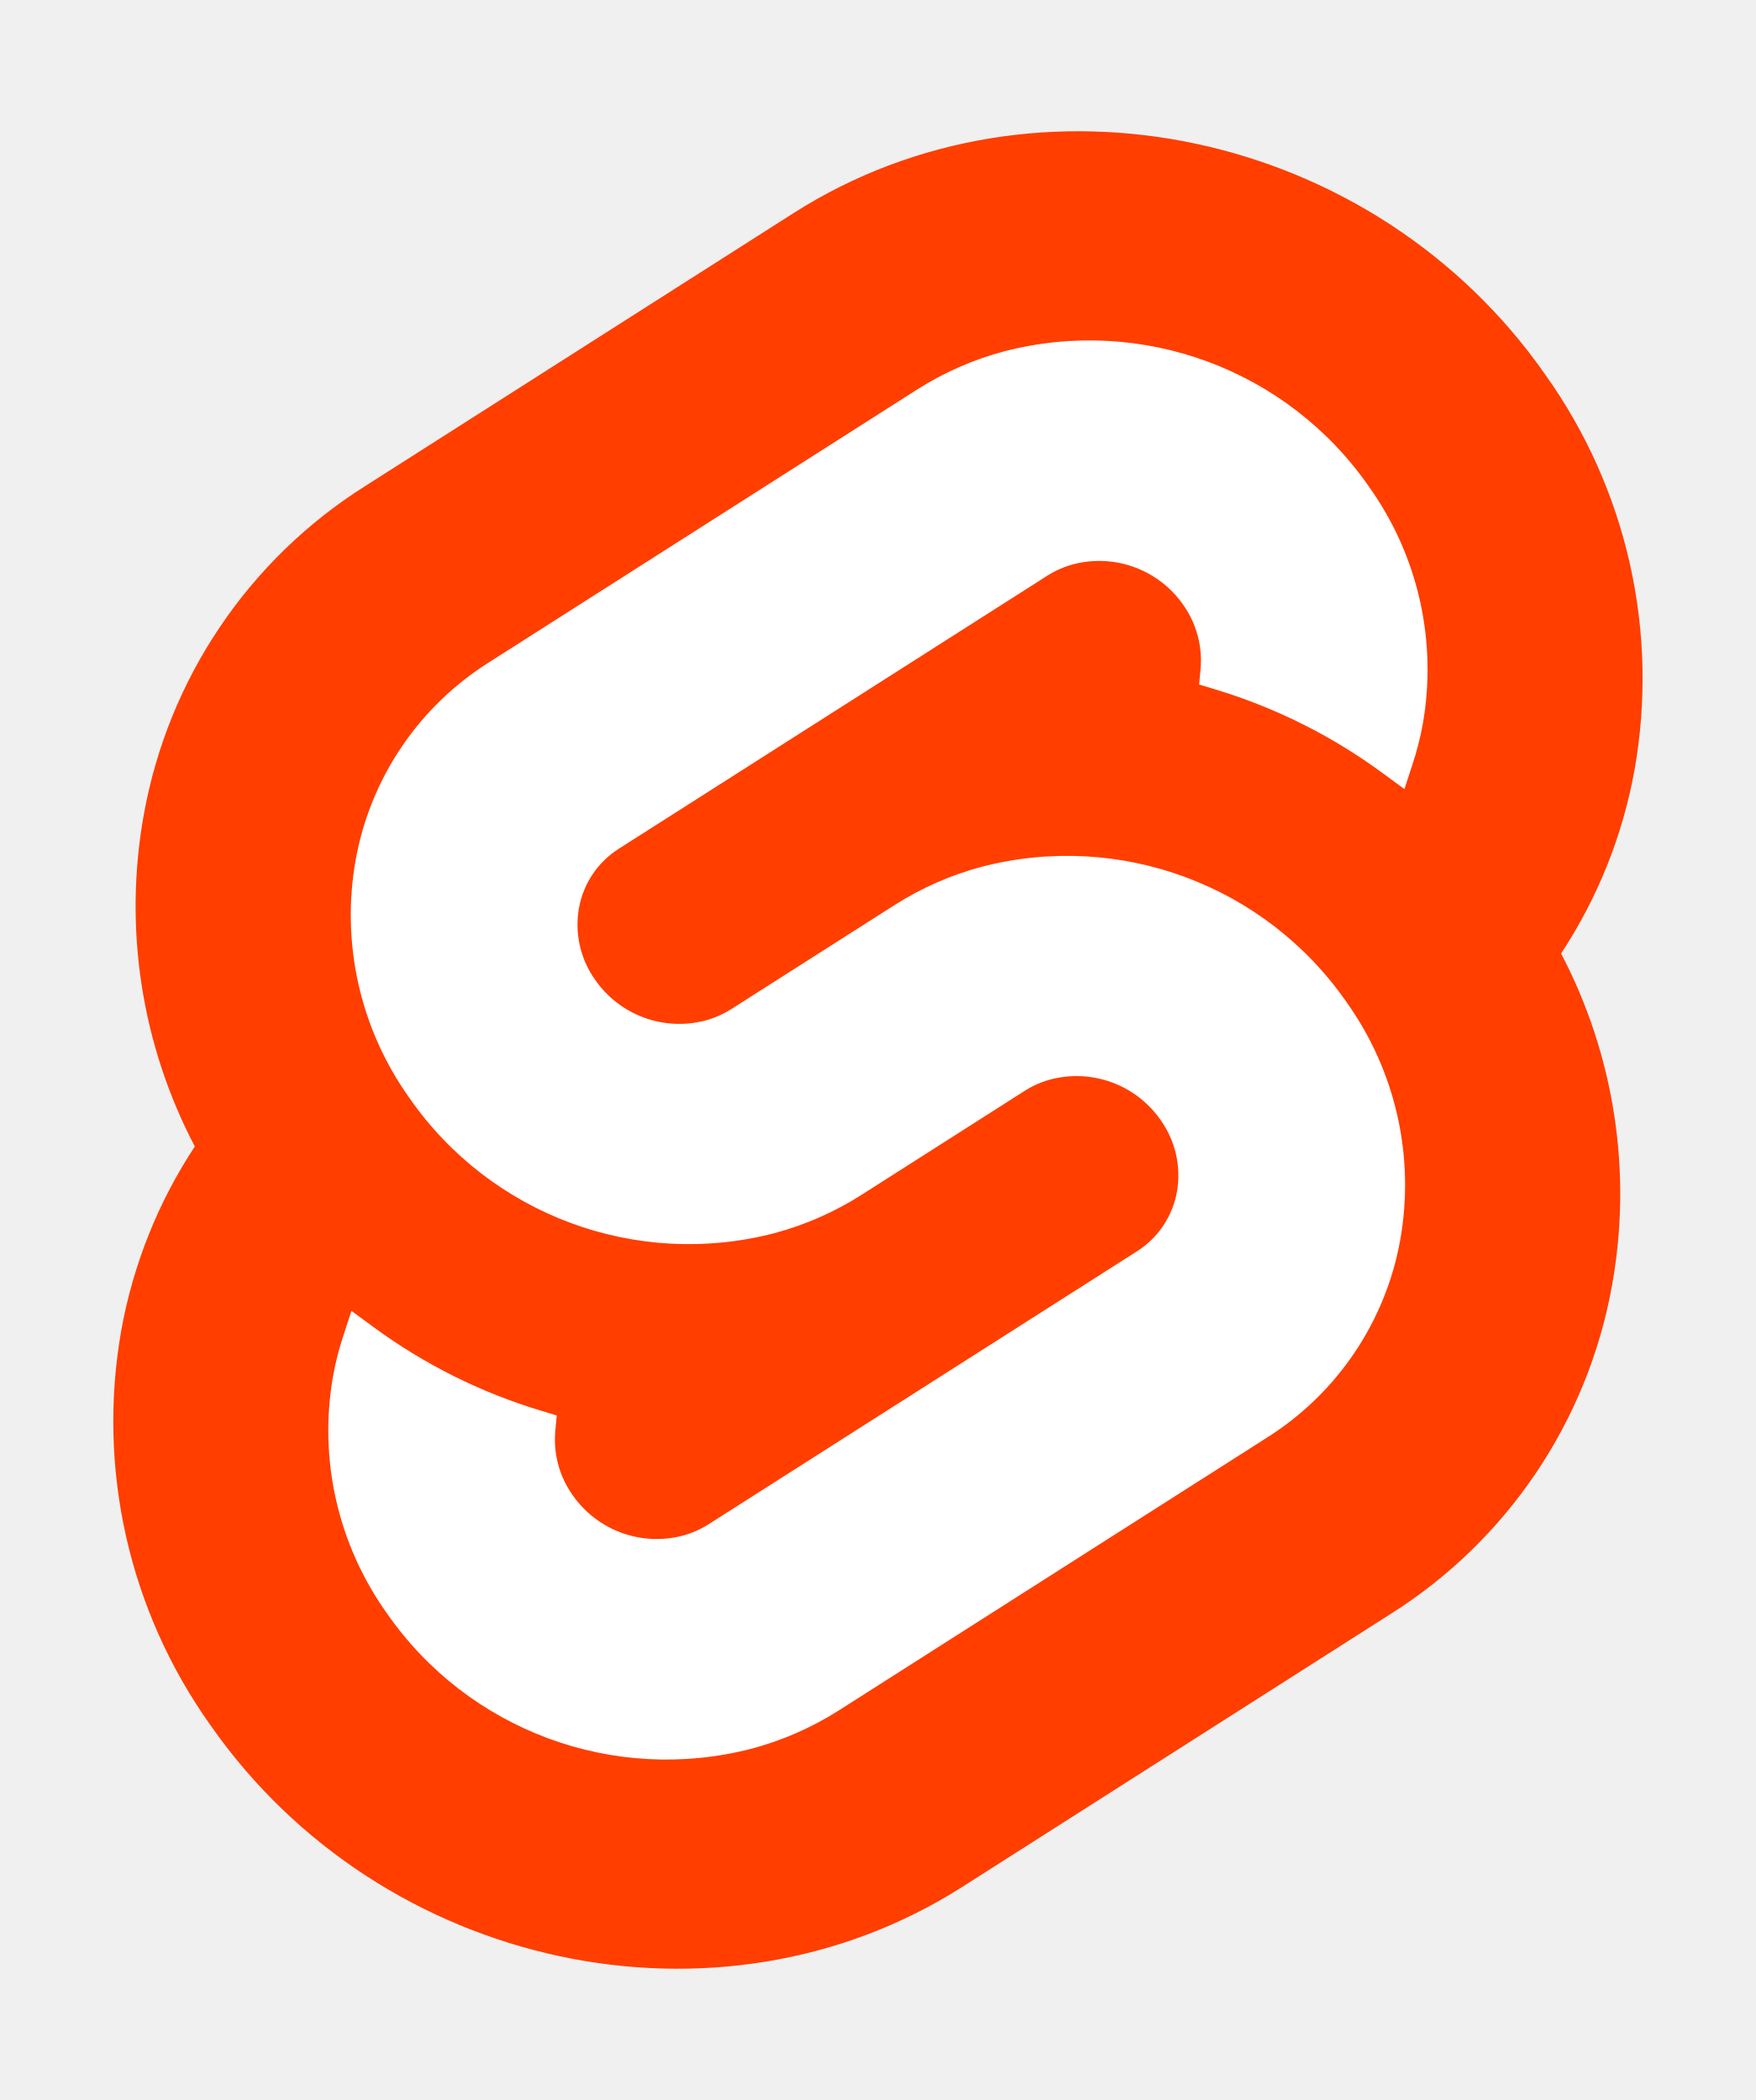
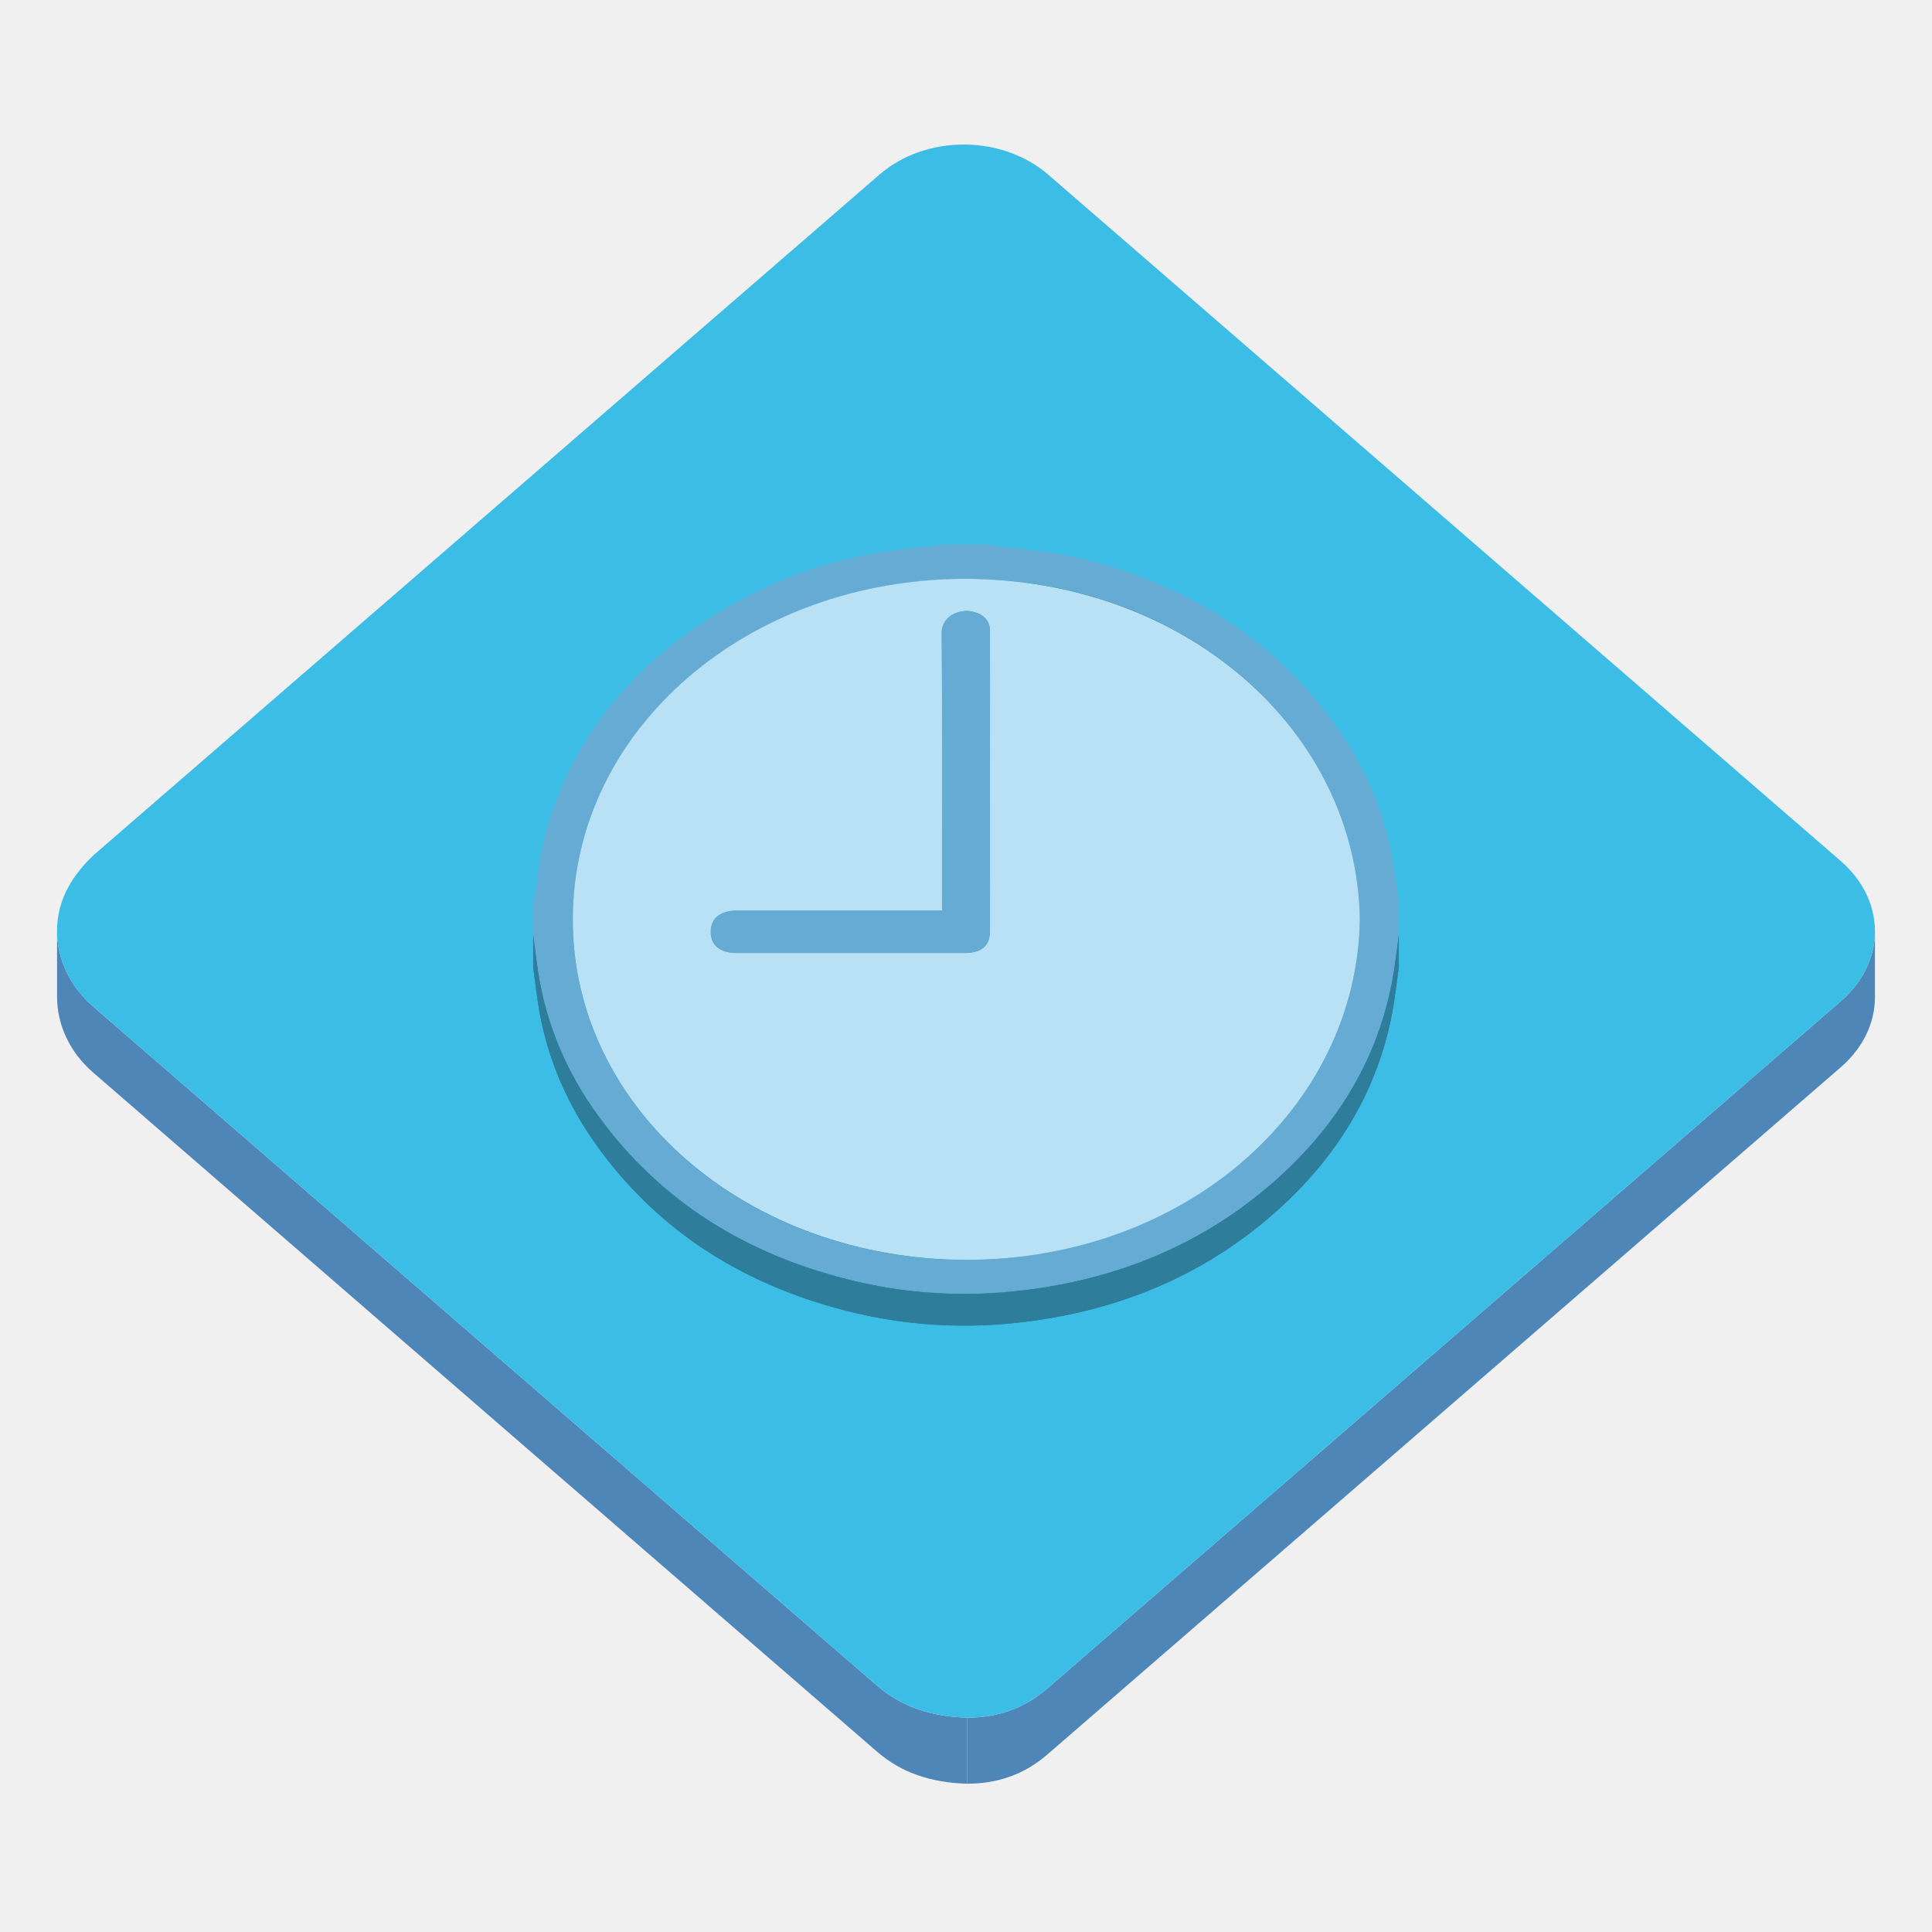
- <svg xmlns="http://www.w3.org/2000/svg" width="107" height="128" viewBox="0 0 107 128">
-   <path d="M94.157 22.819c-10.4-14.885-30.94-19.297-45.792-9.835L22.282 29.608A29.92 29.92 0 0 0 8.764 49.65a31.5 31.5 0 0 0 3.108 20.231 30 30 0 0 0-4.477 11.183 31.9 31.9 0 0 0 5.448 24.116c10.402 14.887 30.942 19.297 45.791 9.835l26.083-16.624A29.92 29.92 0 0 0 98.235 78.35a31.53 31.53 0 0 0-3.105-20.232 30 30 0 0 0 4.474-11.182 31.88 31.88 0 0 0-5.447-24.116" style="fill:#ff3e00" />
-   <path d="M45.817 106.582a20.72 20.72 0 0 1-22.237-8.243 19.17 19.17 0 0 1-3.277-14.503 18 18 0 0 1 .624-2.435l.49-1.498 1.337.981a33.6 33.6 0 0 0 10.203 5.098l.97.294-.09.968a5.85 5.85 0 0 0 1.052 3.878 6.24 6.24 0 0 0 6.695 2.485 5.8 5.8 0 0 0 1.603-.704L69.27 76.28a5.43 5.43 0 0 0 2.45-3.631 5.8 5.8 0 0 0-.987-4.371 6.24 6.24 0 0 0-6.698-2.487 5.7 5.7 0 0 0-1.6.704l-9.953 6.345a19 19 0 0 1-5.296 2.326 20.72 20.72 0 0 1-22.237-8.243 19.17 19.17 0 0 1-3.277-14.502 17.99 17.99 0 0 1 8.13-12.052l26.081-16.623a19 19 0 0 1 5.3-2.329 20.72 20.72 0 0 1 22.237 8.243 19.17 19.17 0 0 1 3.277 14.503 18 18 0 0 1-.624 2.435l-.49 1.498-1.337-.98a33.6 33.6 0 0 0-10.203-5.1l-.97-.294.09-.968a5.86 5.86 0 0 0-1.052-3.878 6.24 6.24 0 0 0-6.696-2.485 5.8 5.8 0 0 0-1.602.704L37.73 51.72a5.42 5.42 0 0 0-2.449 3.63 5.79 5.79 0 0 0 .986 4.372 6.24 6.24 0 0 0 6.698 2.486 5.8 5.8 0 0 0 1.602-.704l9.952-6.342a19 19 0 0 1 5.295-2.328 20.72 20.72 0 0 1 22.237 8.242 19.17 19.17 0 0 1 3.277 14.503 18 18 0 0 1-8.13 12.053l-26.081 16.622a19 19 0 0 1-5.3 2.328" style="fill:#fff" />
+ <svg xmlns="http://www.w3.org/2000/svg" width="800px" height="800px" viewBox="0 0 1024 1024" class="icon" version="1.1">
+   <path d="M993.763 493.538v35c0 13.331-6.04 26.664-18.135 37.137-140.15 121.422-280.35 242.795-420.49 364.219-11.814 10.237-25.813 15.501-42.454 15.501v-35c16.643 0 30.64-5.264 42.454-15.501 140.141-121.424 280.336-242.802 420.49-364.217 12.095-10.475 18.135-23.803 18.135-37.139z" fill="#4E86B8" />
+   <path d="M30.239 528.367v-3.5-1.75-3.5-3.5-1.75-3.5-3.5-1.75-3.5-3.5-1.75-3.5c0 14.707 6.701 29.313 19.037 40.019 138.449 120.064 277.049 239.996 415.562 360.02 13.002 11.26 28.74 16.466 47.852 16.994v35c-19.108-0.528-34.85-5.734-47.852-16.994C326.325 808.382 187.725 688.45 49.276 568.386c-12.337-10.705-19.037-25.312-19.037-40.019z" fill="#4E86B8" />
+   <path d="M510.786 76.601c16.263 0 32.546 5.362 44.946 16.097 139.95 121.188 279.901 242.376 419.819 363.586 24.241 20.995 24.295 53.413 0.079 74.397-140.15 121.42-280.35 242.796-420.489 364.217-11.815 10.239-25.813 15.502-42.452 15.502-19.109-0.528-34.852-5.734-47.854-16.994-138.511-120.024-277.111-239.956-415.56-360.02-19.581-16.988-24.96-43.81-11.895-65.251 3.919-6.438 8.669-11.829 14.465-16.849C189.954 331.734 328.024 212.152 466.107 92.567c12.296-10.64 28.478-15.966 44.679-15.966z" fill="#3BBDE5" />
+   <path d="M512.313 340.553v-0.043-0.045-0.046-0.045-0.045-0.043-0.042-0.04-1.922-2.037-2.114-2.153-2.153-2.112-2.039-1.922l0.103-0.001v16.8l-0.103 0.002z" fill="#2E7D9B" />
+   <path d="M512.416 323.751v16.8c-0.743 0.014-1.46 0.07-2.155 0.164v-16.8c0.695-0.094 1.414-0.15 2.155-0.164" fill="#2E7D9B" />
+   <path d="M513.228 340.603a17.182 17.182 0 0 0-0.812-0.052v-16.8c0.269 0.011 0.538 0.028 0.812 0.052V340.603z" fill="#2E7D9B" />
+   <path d="M524.726 360.078v16.8c0-8.718-0.005-17.436-0.028-26.158-0.021-5.778-4.818-9.523-11.453-10.118a17.815 17.815 0 0 0-0.827-0.052v-16.8c0.274 0.011 0.551 0.028 0.827 0.052 6.634 0.593 11.433 4.34 11.453 10.118 0.023 8.723 0.028 17.441 0.028 26.158" fill="#2E7D9B" />
+   <path d="M501.223 345.7v-0.985-1.044-1.082-1.102-1.103-1.083-1.044-0.985-0.98-1.039-1.077-1.096-1.095-1.075-1.034-0.976c2.254-3.066 6.165-5.03 11.091-5.146V340.553c-4.925 0.117-8.835 2.08-11.091 5.147z" fill="#2E7D9B" />
+   <path d="M512.416 323.751v16.8c-0.743 0.014-1.46 0.07-2.155 0.164v-16.8c0.695-0.094 1.414-0.15 2.155-0.164" fill="#2E7D9B" />
+   <path d="M510.262 323.916v16.8a15.842 15.842 0 0 0-3.328 0.816v-16.8a15.78 15.78 0 0 1 3.328-0.816" fill="#2E7D9B" />
+   <path d="M506.935 324.731v16.8a13.43 13.43 0 0 0-2.602 1.282v-16.8a13.488 13.488 0 0 1 2.602-1.282M504.333 326.013v16.8a11.668 11.668 0 0 0-2.645 2.298v-16.8a11.693 11.693 0 0 1 2.645-2.298M501.688 328.311v16.8c-1.513 1.788-2.42 4.01-2.573 6.494v-16.8c0.155-2.484 1.06-4.706 2.573-6.494" fill="#2E7D9B" />
+   <path d="M501.223 345.7c-1.333 1.815-2.085 4.015-2.127 6.448v-16.8c0.042-2.432 0.794-4.633 2.127-6.448V345.7z" fill="#2E7D9B" />
+   <path d="M501.688 328.311v16.8c-1.513 1.788-2.42 4.01-2.573 6.494v-16.8c0.155-2.484 1.06-4.706 2.573-6.494" fill="#2E7D9B" />
+   <path d="M499.116 334.804v16.8c-0.011 0.179-0.018 0.361-0.021 0.543v-16.8c0.003-0.182 0.011-0.364 0.021-0.543" fill="#2E7D9B" />
+   <path d="M513.228 340.603v-0.045-0.044-0.046-0.044-0.045-0.042-0.043-0.039-1.921-2.039-2.114-2.153-2.153-2.114-2.038-1.921h0.017c6.634 0.594 11.433 4.34 11.453 10.117 0.024 8.723 0.028 17.441 0.028 26.161v16.8c0-8.719-0.005-17.438-0.028-26.16-0.021-5.778-4.818-9.522-11.453-10.117h-0.017z" fill="#2E7D9B" />
+   <path d="M524.726 360.078v16.8c0-8.718-0.005-17.436-0.028-26.158-0.021-5.778-4.818-9.523-11.453-10.118a17.815 17.815 0 0 0-0.827-0.052v-16.8c0.274 0.011 0.551 0.028 0.827 0.052 6.634 0.593 11.433 4.34 11.453 10.118 0.023 8.723 0.028 17.441 0.028 26.158" fill="#2E7D9B" />
+   <path d="M524.726 359.894V379.038v-16.8-2.344z" fill="#2E7D9B" />
+   <path d="M524.726 359.894V379.038v-16.8-2.344" fill="#2E7D9B" />
+   <path d="M524.726 362.238v16.8c-0.001 9.438-0.008 18.875-0.008 28.312v-16.8c0-9.436 0.007-18.874 0.008-28.312z" fill="#2E7D9B" />
+   <path d="M524.726 362.238v16.8c-0.001 9.438-0.008 18.875-0.008 28.312v-16.8c0-9.436 0.007-18.874 0.008-28.312" fill="#2E7D9B" />
+   <path d="M499.321 406.646v16.8c0-23.659-0.045-47.318-0.227-70.98v-16.8c0.181 23.662 0.227 47.322 0.227 70.98z" fill="#2E7D9B" />
+   <path d="M499.321 406.646v16.8c0-23.659-0.045-47.318-0.227-70.98v-16.8c0.181 23.662 0.227 47.322 0.227 70.98" fill="#2E7D9B" />
+   <path d="M524.721 477.429c0-23.36-0.003-46.718-0.003-70.08v-16.8c0 23.361 0.003 46.72 0.003 70.079v16.801z" fill="#2E7D9B" />
+   <path d="M524.721 460.612v16.8c0-23.354-0.003-46.708-0.003-70.063v-16.8c0 23.355 0.003 46.709 0.003 70.063" fill="#2E7D9B" />
+   <path d="M524.721 457.586v26.856-16.8-10.056z" fill="#2E7D9B" />
+   <path d="M524.721 457.586v26.856-16.8-10.056" fill="#2E7D9B" />
+   <path d="M499.319 423.447c0 23.66-0.045 47.319-0.045 70.981v-16.8c0-23.662 0.045-47.321 0.045-70.982v16.801z" fill="#2E7D9B" />
+   <path d="M499.319 406.646v16.8c0 23.66-0.045 47.319-0.045 70.981v-16.8c0-23.661 0.045-47.32 0.045-70.981" fill="#2E7D9B" />
+   <path d="M511.955 323.565c-116.231 0.443-208.103 80.15-208.364 180.071v-16.8c0.261-99.921 92.131-179.629 208.364-180.072v16.801z" fill="#2E7D9B" />
+   <path d="M720.772 487.281v16.8c-1.653-100.317-92.706-180.394-208.516-180.515a249.57 249.57 0 0 0-33.106 2.276v-16.8a249.402 249.402 0 0 1 33.106-2.276c115.81 0.121 206.863 80.195 208.516 180.515M479.15 309.042v16.8c-17.277 2.358-33.806 6.504-49.333 12.209v-16.8c15.527-5.706 32.057-9.851 49.333-12.209M429.817 321.25v16.8c-15.065 5.537-29.187 12.542-42.132 20.817v-16.8c12.945-8.274 27.068-15.28 42.132-20.817M387.685 342.066v16.8c-16.762 10.712-31.554 23.548-43.871 38.063v-16.8c12.317-14.515 27.109-27.35 43.871-38.063M343.814 380.131v16.8c-23.215 27.359-37.64 60.686-39.907 97.024v-16.8c2.266-36.338 16.692-69.666 39.907-97.024M303.906 477.155v16.8a160.996 160.996 0 0 0-0.314 9.681v-16.8c0.008-3.25 0.113-6.476 0.314-9.681" fill="#2E7D9B" />
+   <path d="M512.257 323.564l-0.302 0.001v-1.966-2.082-2.159-2.198-2.198-2.159-2.078-1.96l0.302-0.001c115.81 0.122 206.862 80.197 208.516 180.516v16.8c-1.654-100.318-92.707-180.393-208.516-180.516z" fill="#2E7D9B" />
+   <path d="M720.772 487.281v16.8c-1.653-100.317-92.706-180.394-208.516-180.515a249.57 249.57 0 0 0-33.106 2.276v-16.8a249.402 249.402 0 0 1 33.106-2.276c115.81 0.121 206.863 80.195 208.516 180.515" fill="#2E7D9B" />
+   <path d="M524.721 467.642v16.8c0 8.567-0.002 17.132-0.003 25.696v-16.8c0.001-8.565 0.003-17.13 0.003-25.696z" fill="#2E7D9B" />
+   <path d="M524.721 467.642v16.8c0 8.567-0.002 17.132-0.003 25.696v-16.8c0.001-8.565 0.003-17.13 0.003-25.696" fill="#2E7D9B" />
+   <path d="M499.274 482.592v16.8H390.55c-8.75 0.011-13.819 4.069-13.86 11.08v-16.8c0.041-7.01 5.11-11.069 13.86-11.079h103.018l5.706-0.001z" fill="#2E7D9B" />
+   <path d="M499.274 482.592v16.8H390.55a24.251 24.251 0 0 0-3.252 0.212v-16.8a24.24 24.24 0 0 1 3.252-0.212h108.724" fill="#2E7D9B" />
+   <path d="M387.299 482.804v16.8c-1.322 0.179-2.535 0.472-3.627 0.874v-16.8a17.263 17.263 0 0 1 3.627-0.874" fill="#2E7D9B" />
+   <path d="M383.672 483.678v16.8c-0.883 0.324-1.688 0.719-2.412 1.183v-16.8c0.724-0.463 1.53-0.859 2.412-1.183M381.26 484.861v16.8a9.87 9.87 0 0 0-2.239 1.94v-16.8a9.895 9.895 0 0 1 2.239-1.94" fill="#2E7D9B" />
+   <path d="M379.022 486.801v16.8c-1.367 1.616-2.158 3.667-2.304 6.102v-16.8c0.146-2.437 0.937-4.486 2.304-6.102M376.717 492.902v16.8c-0.015 0.251-0.024 0.507-0.026 0.77v-16.8c0.001-0.261 0.011-0.518 0.026-0.77" fill="#2E7D9B" />
+   <path d="M511.494 323.743c1.197 0.019 1.474 0.035 1.751 0.06 6.633 0.593 11.432 4.338 11.452 10.118 0.027 9.441 0.03 18.88 0.028 28.318-0.001 9.438-0.008 18.875-0.008 28.312 0 25.698 0.005 51.395 0.003 77.093 0 8.567-0.002 17.131-0.003 25.696 0 7.971-4.416 11.759-13.68 11.759H390.562c-8.961 0-13.91-4.093-13.87-11.427 0.041-7.01 5.11-11.07 13.86-11.079h108.723v-4.967c0-23.662 0.045-47.321 0.045-70.98 0-23.658-0.045-47.318-0.227-70.98 0.115-6.893 5.428-11.769 12.401-11.923z" fill="#65ABD3" />
+   <path d="M524.718 493.338v16.8c0 7.971-4.416 11.759-13.68 11.759H390.563c-8.961 0-13.91-4.093-13.87-11.425v-16.8c-0.04 7.333 4.909 11.427 13.87 11.427H511.04c9.262-0.001 13.678-3.79 13.678-11.761z" fill="#2E7D9B" />
+   <path d="M524.718 493.338v16.8c0 0.409-0.013 0.804-0.033 1.191v-16.8c0.02-0.386 0.033-0.781 0.033-1.191M524.684 494.528v16.8c-0.167 2.794-0.945 5.018-2.352 6.689v-16.8c1.406-1.672 2.184-3.894 2.352-6.689M522.332 501.219v16.799a8.922 8.922 0 0 1-2.022 1.763v-16.8a8.942 8.942 0 0 0 2.022-1.762M520.31 502.979v16.8a11.03 11.03 0 0 1-2.164 1.063v-16.8a11.085 11.085 0 0 0 2.164-1.063M518.146 504.041v16.8c-1.033 0.379-2.193 0.656-3.479 0.831v-16.8c1.284-0.175 2.443-0.453 3.479-0.831M514.666 504.872v16.8a27.42 27.42 0 0 1-3.628 0.226H390.563c-8.961 0-13.91-4.093-13.87-11.425v-16.8c-0.04 7.333 4.909 11.427 13.87 11.427h120.475a27.575 27.575 0 0 0 3.628-0.228" fill="#2E7D9B" />
+   <path d="M720.772 487.281v16.8c-1.679 100.237-92.645 180.248-208.322 180.457-116.667-0.12-209.131-80.415-208.86-180.901v-16.8c-0.271 100.484 92.192 180.779 208.86 180.899 115.678-0.209 206.644-80.22 208.322-180.455z" fill="#2E7D9B" />
+   <path d="M720.772 487.281v16.8a171.123 171.123 0 0 1-0.303 7.643v-16.8c0.161-2.534 0.26-5.083 0.303-7.643" fill="#2E7D9B" />
+   <path d="M720.47 494.923v16.8c-2.335 37.346-17.099 71.605-40.845 99.601v-16.8c23.746-27.996 38.51-62.256 40.845-99.601M679.625 594.522v16.8c-12.418 14.643-27.293 27.568-44.133 38.328v-16.8c16.84-10.758 31.715-23.685 44.133-38.328M635.492 632.851v16.8c-12.842 8.203-26.828 15.149-41.737 20.628v-16.8c14.909-5.479 28.895-12.425 41.737-20.628M593.755 653.479v16.8c-15.293 5.622-31.56 9.702-48.559 12.023v-16.8c16.999-2.323 33.267-6.403 48.559-12.023" fill="#2E7D9B" />
+   <path d="M545.198 665.5v16.8a245.063 245.063 0 0 1-32.748 2.237c-116.667-0.12-209.131-80.415-208.86-180.901v-16.8c-0.271 100.484 92.192 180.779 208.86 180.899a244.91 244.91 0 0 0 32.748-2.235" fill="#2E7D9B" />
+   <path d="M738.815 459.548c0.966 6.381 1.724 12.781 2.579 19.172v17.064c-1.167 8.17-1.996 16.387-3.546 24.503-7.51 39.423-27.296 73.73-58.897 102.712-36.973 33.914-82.264 54.264-135.748 60.819a264.664 264.664 0 0 1-32.22 1.992c-19.135 0-38.102-2.145-56.856-6.523-58.707-13.706-104.389-43.054-136.855-87.566-17.154-23.508-27.891-49.155-32.093-76.776-0.969-6.374-1.726-12.771-2.573-19.162v-17.064l0.818-4.55c2.229-12.328 3.227-24.942 6.914-36.935 15.726-51.173 49.935-90.883 101.727-119.02 26.944-14.629 56.317-23.797 87.918-27.392 7.368-0.839 14.767-1.492 22.155-2.236h19.714l5.273 0.708c14.242 1.938 28.8 2.811 42.649 6.006 58.938 13.574 104.699 43.097 137.188 87.775 17.026 23.424 27.69 48.975 31.853 76.473z m-227.082 208.19c116.405-0.202 207.358-80.217 209.039-180.458-1.653-100.318-92.706-180.394-208.516-180.516-116.375 0.308-208.404 80.066-208.666 180.074-0.271 100.485 92.194 180.778 208.143 180.9" fill="#65ABD3" />
+   <path d="M511.315 306.765c116.752 0.121 207.806 80.196 209.458 180.514-1.679 100.236-92.645 180.247-208.322 180.456-116.667-0.12-209.131-80.415-208.86-180.899 0.262-100.001 92.301-179.755 207.724-180.071z m13.406 160.877c0.002-25.697-0.003-51.395-0.003-77.093 0-9.436 0.007-18.872 0.008-28.312 0.002-9.437-0.003-18.875-0.028-28.318-0.021-5.779-4.818-9.523-11.453-10.118a17.815 17.815 0 0 0-0.827-0.052c-7.896 0.146-13.208 5.02-13.32 11.596 0.179 23.98 0.224 47.641 0.224 71.299 0 23.661-0.045 47.32-0.045 70.982v4.965H390.554c-8.75 0.01-13.819 4.069-13.86 11.079-0.04 7.333 4.909 11.427 13.87 11.427h120.475c9.265 0 13.681-3.787 13.681-11.759-0.002-8.565 0.001-17.13 0.001-25.696" fill="#B8E1F5" />
+   <path d="M741.395 495.783v16.8c-1.167 8.172-1.996 16.387-3.546 24.506-7.51 39.423-27.296 73.729-58.897 102.711-36.973 33.914-82.264 54.264-135.748 60.819a264.664 264.664 0 0 1-32.22 1.992c-19.135 0-38.102-2.144-56.856-6.523-58.707-13.706-104.389-43.054-136.855-87.566-17.154-23.508-27.891-49.154-32.093-76.776-0.969-6.373-1.726-12.771-2.573-19.163v-16.8c0.848 6.392 1.604 12.789 2.573 19.163 4.203 27.62 14.938 53.269 32.093 76.775 32.467 44.513 78.151 73.861 136.855 87.567 18.754 4.379 37.721 6.522 56.856 6.522 10.69 0 21.436-0.67 32.22-1.992 53.484-6.557 98.775-26.906 135.748-60.819 31.602-28.981 51.388-63.288 58.897-102.711 1.549-8.118 2.379-16.333 3.546-24.505z" fill="#2E7D9B" />
+   <path d="M741.395 495.783v16.8c-1.167 8.172-1.996 16.387-3.546 24.506-5.901 30.975-19.382 58.79-40.215 83.349v-16.8c20.833-24.559 34.313-52.374 40.215-83.35 1.549-8.118 2.379-16.333 3.546-24.505" fill="#2E7D9B" />
+   <path d="M697.634 603.638v16.8c-5.684 6.696-11.911 13.154-18.684 19.362-10.063 9.229-20.74 17.455-32.033 24.671v-16.8c11.291-7.216 21.971-15.441 32.033-24.671 6.773-6.21 13-12.666 18.684-19.362M646.917 647.671v16.8c-13.995 8.942-28.932 16.337-44.807 22.169v-16.8c15.875-5.833 30.812-13.227 44.807-22.169M602.11 669.84v16.8c-17.201 6.32-35.504 10.812-54.902 13.46v-16.8c19.398-2.649 37.701-7.14 54.902-13.46" fill="#2E7D9B" />
+   <path d="M547.208 683.3v16.8c-1.33 0.182-2.665 0.354-4.006 0.52a264.671 264.671 0 0 1-32.222 1.992c-19.132 0-38.101-2.144-56.854-6.523-58.707-13.706-104.389-43.054-136.855-87.566-17.154-23.508-27.891-49.154-32.093-76.776-0.969-6.373-1.726-12.771-2.572-19.163v-16.8c0.846 6.392 1.603 12.789 2.572 19.163 4.203 27.62 14.938 53.269 32.093 76.775 32.467 44.513 78.15 73.861 136.855 87.567 18.754 4.379 37.722 6.522 56.854 6.522 10.692 0 21.438-0.67 32.222-1.992 1.341-0.166 2.676-0.338 4.006-0.519" fill="#2E7D9B" />
</svg>
